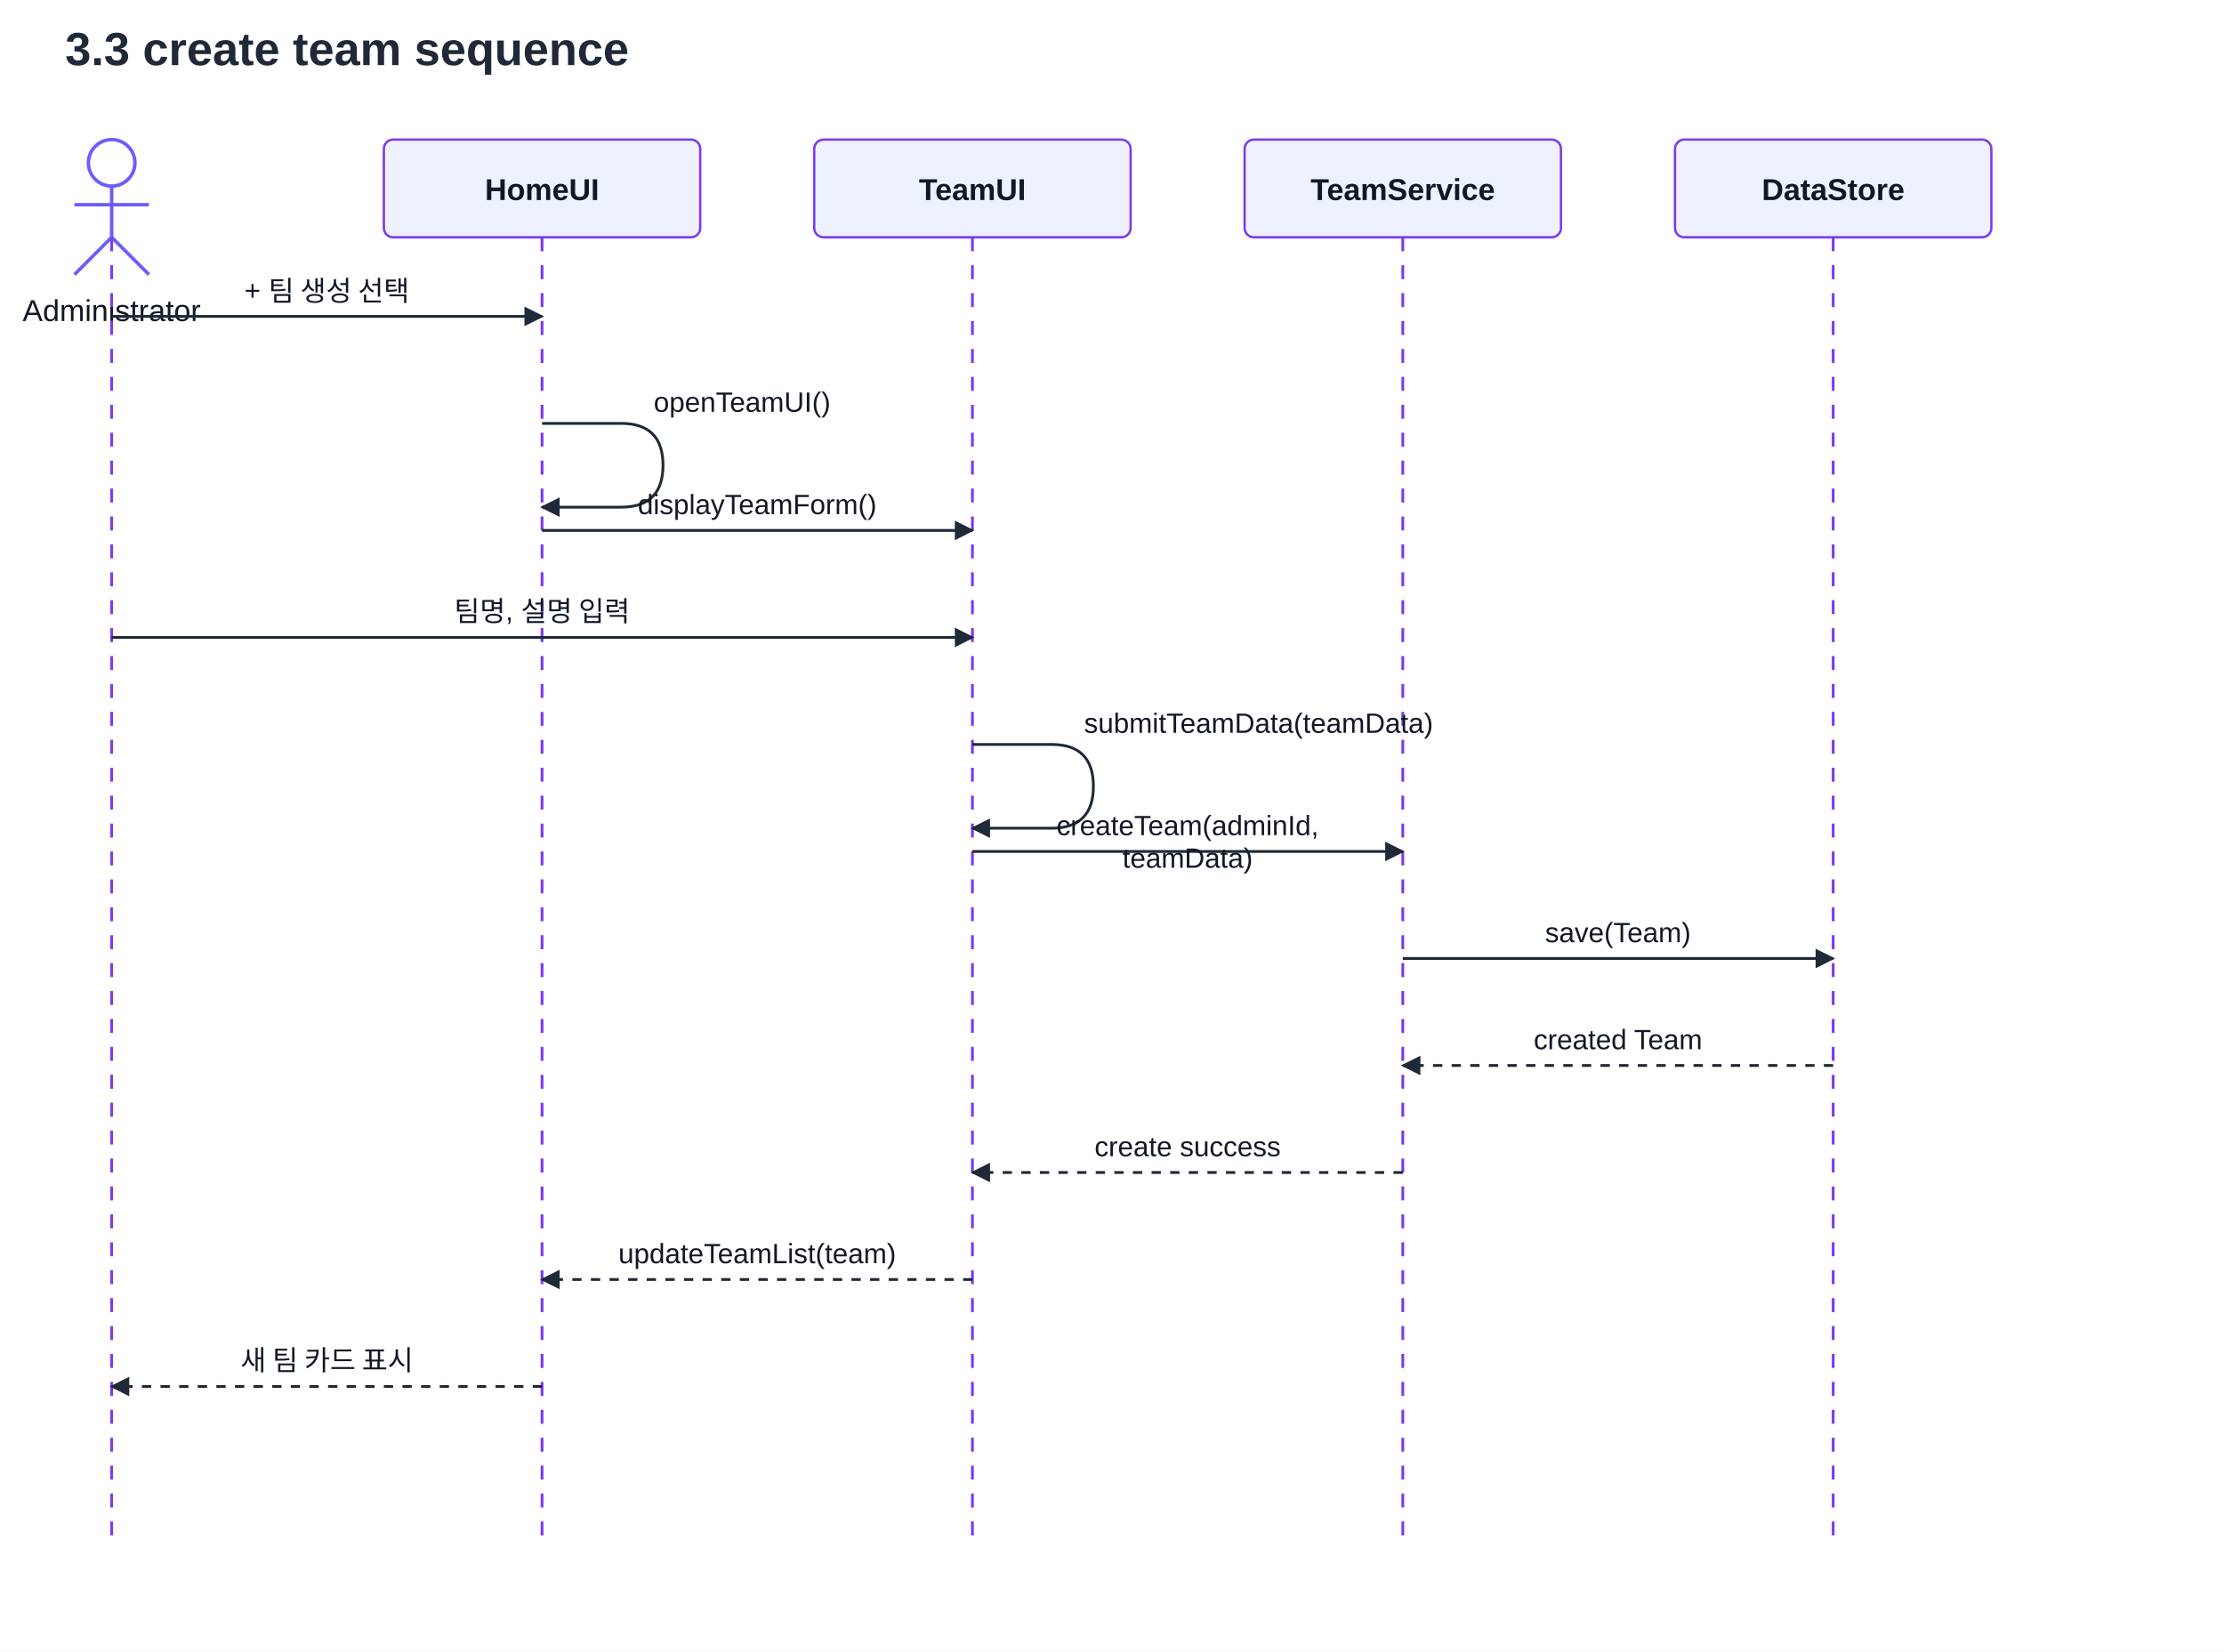
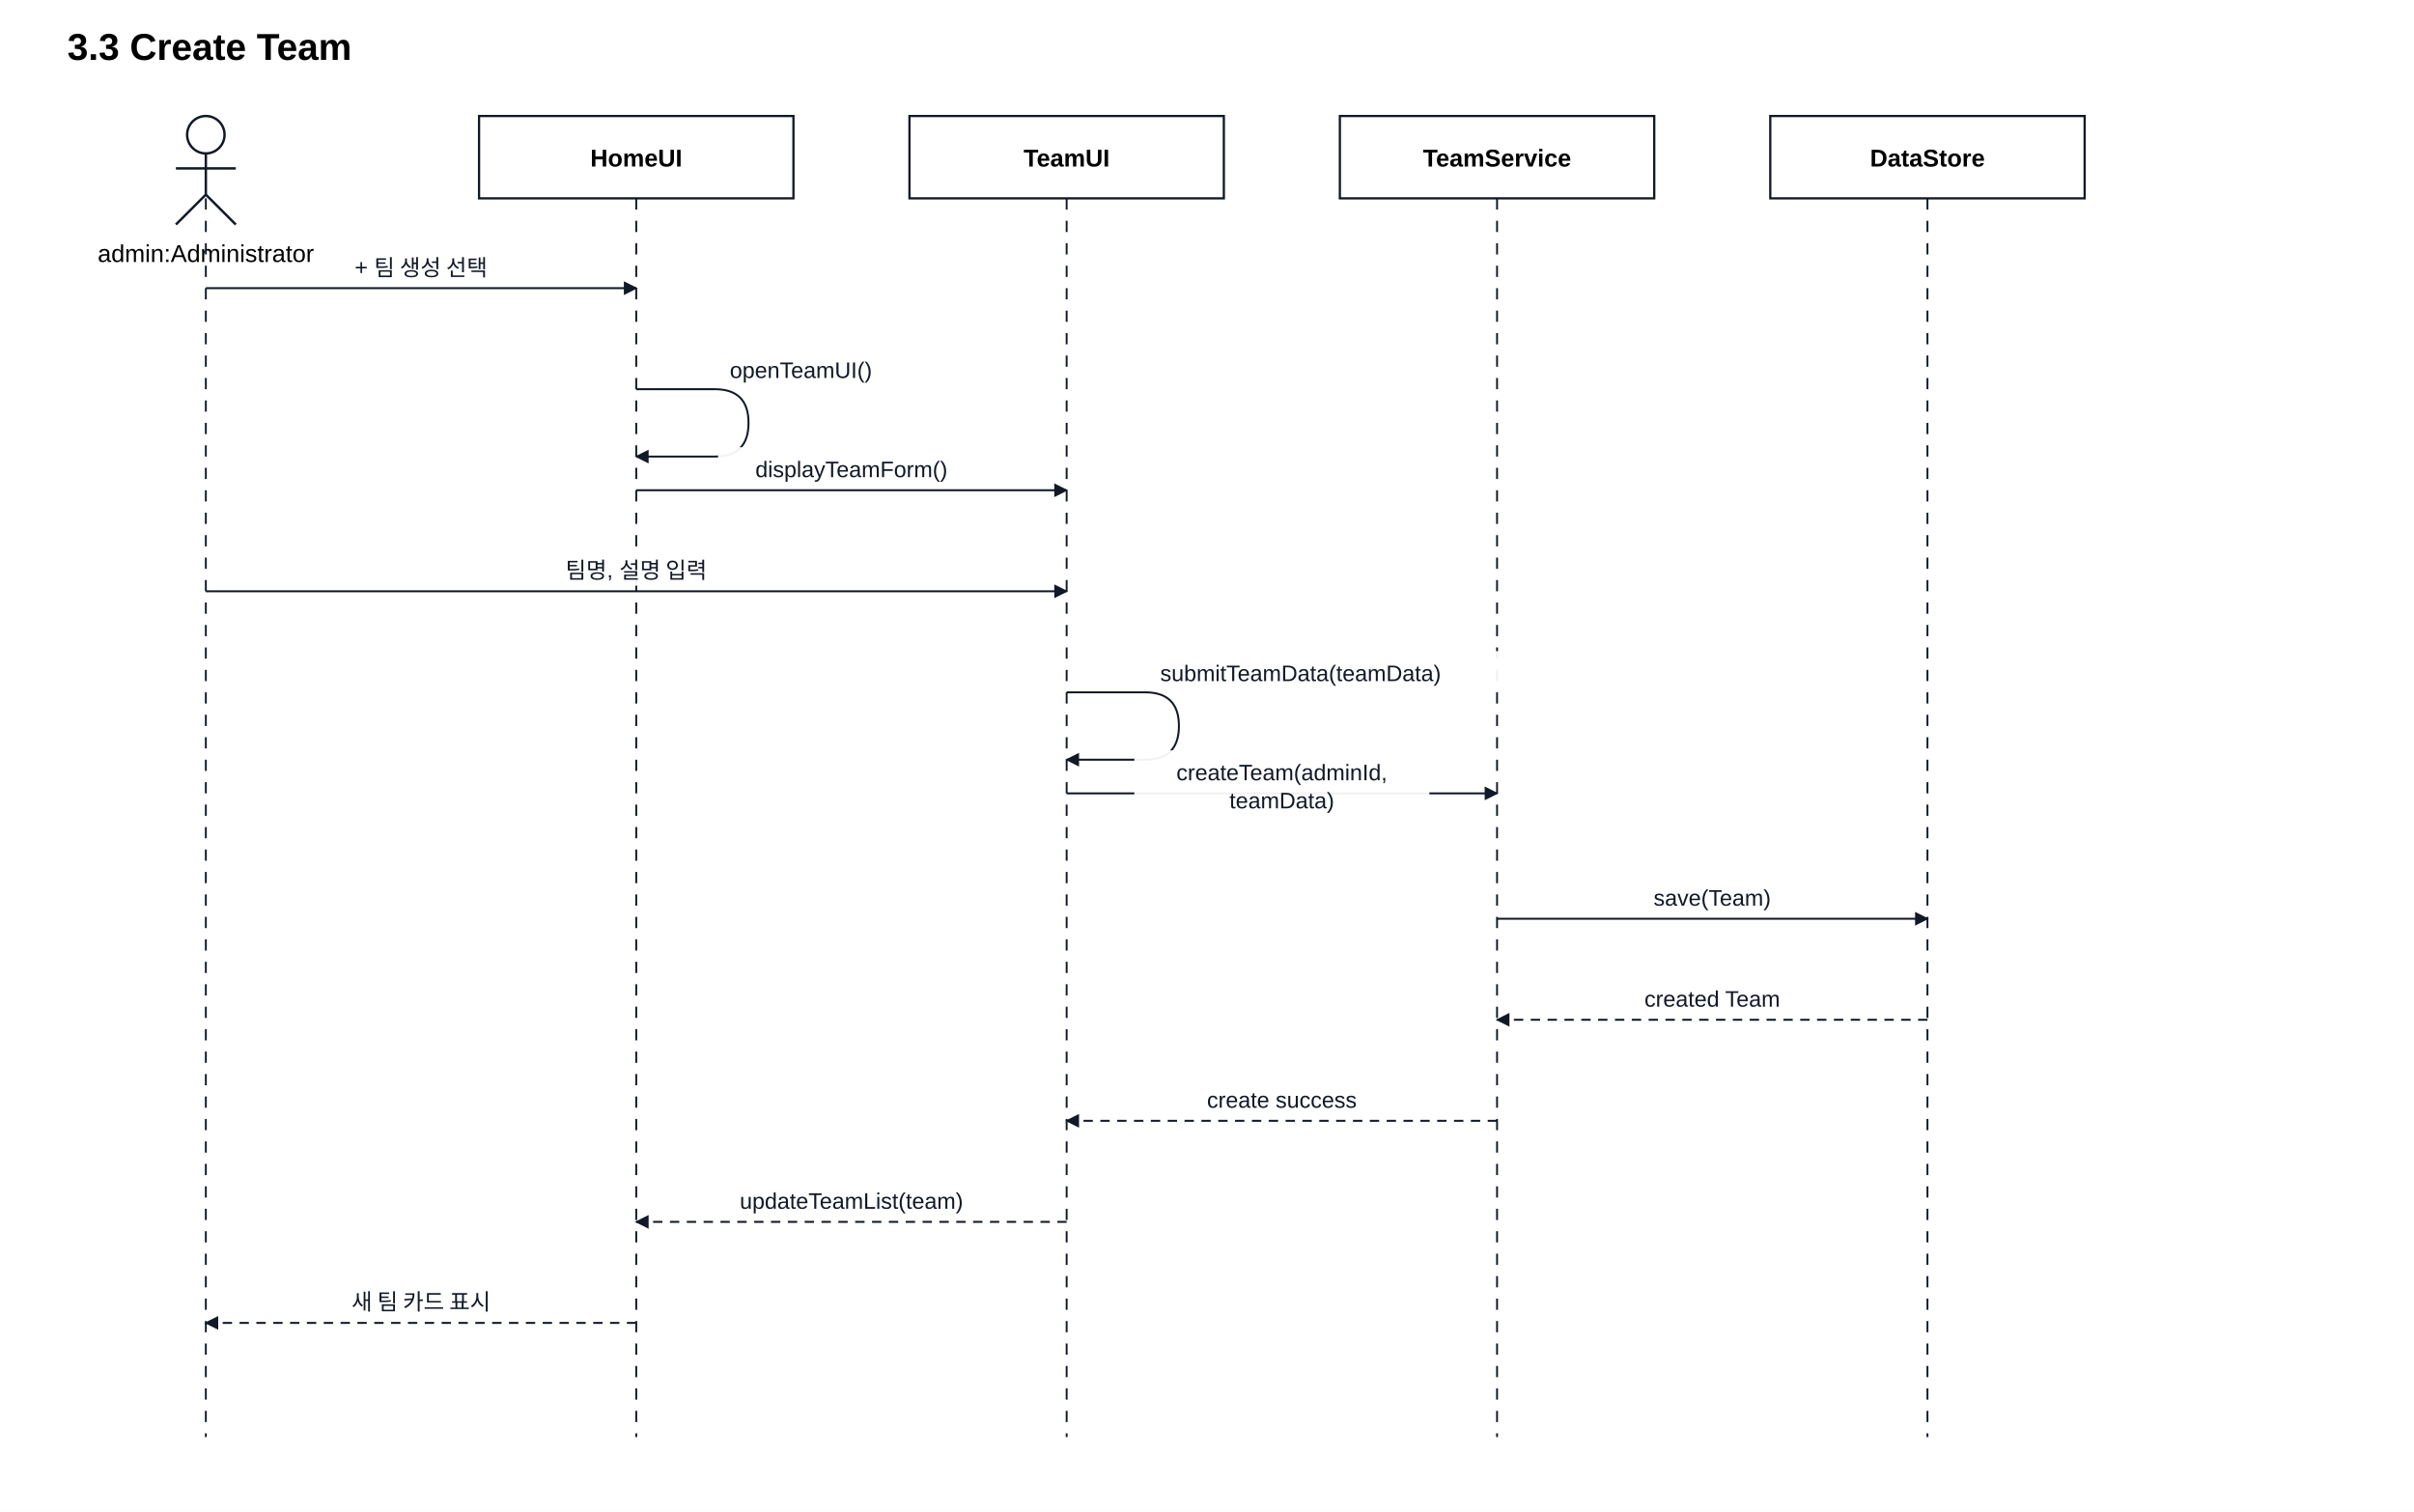
- <svg xmlns="http://www.w3.org/2000/svg" width="956" height="710" viewBox="0 0 956 710">
+ <svg xmlns="http://www.w3.org/2000/svg" width="1290" height="808" viewBox="0 0 1290 808">
  <defs>
-     <marker id="arrow" viewBox="0 0 10 10" refX="9" refY="5" markerWidth="7" markerHeight="7" orient="auto-start-reverse">
-       <path d="M0 0 L10 5 L0 10 z" fill="#1f2937" />
+     <marker id="arrow" viewBox="0 0 10 10" refX="9" refY="5" markerWidth="7" markerHeight="7" orient="auto">
+       <path d="M0 0 L10 5 L0 10 z" fill="#111827" />
+     </marker>
+     <marker id="hollowArrow" viewBox="0 0 10 10" refX="9" refY="5" markerWidth="7" markerHeight="7" orient="auto">
+       <path d="M0 0 L10 5 L0 10 z" fill="#fff" stroke="#111827" />
+     </marker>
+     <marker id="diamond" viewBox="0 0 16 10" refX="1" refY="5" markerWidth="11" markerHeight="9" orient="auto">
+       <path d="M1 5 L8 1 L15 5 L8 9 z" fill="#111827" stroke="#111827" />
    </marker>
  </defs>
  <rect width="100%" height="100%" fill="#ffffff" />
-   <text x="28" y="28" font-family="Arial, sans-serif" font-size="20" font-weight="700" fill="#1f2937">3.3 create team sequence</text>
-   <circle cx="48" cy="70" r="10" fill="#fff" stroke="#6d5dfc" stroke-width="1.5" />
-   <line x1="48" y1="80" x2="48" y2="102" stroke="#6d5dfc" stroke-width="1.5" />
-   <line x1="32" y1="88" x2="64" y2="88" stroke="#6d5dfc" stroke-width="1.5" />
-   <line x1="48" y1="102" x2="32" y2="118" stroke="#6d5dfc" stroke-width="1.5" />
-   <line x1="48" y1="102" x2="64" y2="118" stroke="#6d5dfc" stroke-width="1.5" />
-   <text x="48" y="138" text-anchor="middle" font-family="Arial, sans-serif" font-size="13" fill="#111827">Administrator</text>
-   <line x1="48" y1="102" x2="48" y2="662" stroke="#7c3aed" stroke-width="1.2" stroke-dasharray="6 6" />
-   <rect x="165" y="60" width="136" height="42" rx="4" fill="#eef2ff" stroke="#7c3aed" stroke-width="1" />
-   <text x="233" y="86" text-anchor="middle" font-family="Arial, sans-serif" font-size="13" font-weight="700" fill="#111827">HomeUI</text>
-   <line x1="233" y1="102" x2="233" y2="662" stroke="#7c3aed" stroke-width="1.2" stroke-dasharray="6 6" />
-   <rect x="350" y="60" width="136" height="42" rx="4" fill="#eef2ff" stroke="#7c3aed" stroke-width="1" />
-   <text x="418" y="86" text-anchor="middle" font-family="Arial, sans-serif" font-size="13" font-weight="700" fill="#111827">TeamUI</text>
-   <line x1="418" y1="102" x2="418" y2="662" stroke="#7c3aed" stroke-width="1.2" stroke-dasharray="6 6" />
-   <rect x="535" y="60" width="136" height="42" rx="4" fill="#eef2ff" stroke="#7c3aed" stroke-width="1" />
-   <text x="603" y="86" text-anchor="middle" font-family="Arial, sans-serif" font-size="13" font-weight="700" fill="#111827">TeamService</text>
-   <line x1="603" y1="102" x2="603" y2="662" stroke="#7c3aed" stroke-width="1.2" stroke-dasharray="6 6" />
-   <rect x="720" y="60" width="136" height="42" rx="4" fill="#eef2ff" stroke="#7c3aed" stroke-width="1" />
-   <text x="788" y="86" text-anchor="middle" font-family="Arial, sans-serif" font-size="13" font-weight="700" fill="#111827">DataStore</text>
-   <line x1="788" y1="102" x2="788" y2="662" stroke="#7c3aed" stroke-width="1.2" stroke-dasharray="6 6" />
-   <line x1="48" y1="136" x2="233" y2="136" stroke="#1f2937" stroke-width="1.2" marker-end="url(#arrow)" />
-   <text x="140.5" y="129" text-anchor="middle" font-family="Arial, sans-serif" font-size="12" fill="#111827">+ 팀 생성 선택</text>
-   <path d="M233 182 h34 q18 0 18 18 q0 18 -18 18 h-34" fill="none" stroke="#1f2937" stroke-width="1.2" marker-end="url(#arrow)" />
-   <text x="281" y="177" font-family="Arial, sans-serif" font-size="12" fill="#111827">openTeamUI()</text>
-   <line x1="233" y1="228" x2="418" y2="228" stroke="#1f2937" stroke-width="1.2" marker-end="url(#arrow)" />
-   <text x="325.5" y="221" text-anchor="middle" font-family="Arial, sans-serif" font-size="12" fill="#111827">displayTeamForm()</text>
-   <line x1="48" y1="274" x2="418" y2="274" stroke="#1f2937" stroke-width="1.2" marker-end="url(#arrow)" />
-   <text x="233" y="267" text-anchor="middle" font-family="Arial, sans-serif" font-size="12" fill="#111827">팀명, 설명 입력</text>
-   <path d="M418 320 h34 q18 0 18 18 q0 18 -18 18 h-34" fill="none" stroke="#1f2937" stroke-width="1.2" marker-end="url(#arrow)" />
-   <text x="466" y="315" font-family="Arial, sans-serif" font-size="12" fill="#111827">submitTeamData(teamData)</text>
-   <line x1="418" y1="366" x2="603" y2="366" stroke="#1f2937" stroke-width="1.2" marker-end="url(#arrow)" />
-   <text x="510.5" y="359" text-anchor="middle" font-family="Arial, sans-serif" font-size="12" fill="#111827">createTeam(adminId,</text>
-   <text x="510.5" y="373" text-anchor="middle" font-family="Arial, sans-serif" font-size="12" fill="#111827">teamData)</text>
-   <line x1="603" y1="412" x2="788" y2="412" stroke="#1f2937" stroke-width="1.2" marker-end="url(#arrow)" />
-   <text x="695.5" y="405" text-anchor="middle" font-family="Arial, sans-serif" font-size="12" fill="#111827">save(Team)</text>
-   <line x1="788" y1="458" x2="603" y2="458" stroke="#1f2937" stroke-width="1.2" marker-end="url(#arrow)" stroke-dasharray="4 4" />
-   <text x="695.5" y="451" text-anchor="middle" font-family="Arial, sans-serif" font-size="12" fill="#111827">created Team</text>
-   <line x1="603" y1="504" x2="418" y2="504" stroke="#1f2937" stroke-width="1.2" marker-end="url(#arrow)" stroke-dasharray="4 4" />
-   <text x="510.5" y="497" text-anchor="middle" font-family="Arial, sans-serif" font-size="12" fill="#111827">create success</text>
-   <line x1="418" y1="550" x2="233" y2="550" stroke="#1f2937" stroke-width="1.2" marker-end="url(#arrow)" stroke-dasharray="4 4" />
-   <text x="325.5" y="543" text-anchor="middle" font-family="Arial, sans-serif" font-size="12" fill="#111827">updateTeamList(team)</text>
-   <line x1="233" y1="596" x2="48" y2="596" stroke="#1f2937" stroke-width="1.2" marker-end="url(#arrow)" stroke-dasharray="4 4" />
-   <text x="140.5" y="589" text-anchor="middle" font-family="Arial, sans-serif" font-size="12" fill="#111827">새 팀 카드 표시</text>
+   <text x="36" y="32" font-family="Arial, sans-serif" font-size="20" font-weight="700">3.3 Create Team</text>
+   <circle cx="110" cy="72" r="10" fill="#fff" stroke="#111827" stroke-width="1.3" />
+   <line x1="110" y1="82" x2="110" y2="104" stroke="#111827" stroke-width="1.3" />
+   <line x1="94" y1="90" x2="126" y2="90" stroke="#111827" stroke-width="1.3" />
+   <line x1="110" y1="104" x2="94" y2="120" stroke="#111827" stroke-width="1.3" />
+   <line x1="110" y1="104" x2="126" y2="120" stroke="#111827" stroke-width="1.3" />
+   <text x="110" y="140" text-anchor="middle" font-family="Arial, sans-serif" font-size="13">admin:Administrator</text>
+   <line x1="110" y1="106" x2="110" y2="768" stroke="#111827" stroke-width="1" stroke-dasharray="6 6" />
+   <rect x="256" y="62" width="168" height="44" fill="#fff" stroke="#111827" stroke-width="1.2" />
+   <text x="340" y="89" text-anchor="middle" font-family="Arial, sans-serif" font-size="13" font-weight="700">HomeUI</text>
+   <line x1="340" y1="106" x2="340" y2="768" stroke="#111827" stroke-width="1" stroke-dasharray="6 6" />
+   <rect x="486" y="62" width="168" height="44" fill="#fff" stroke="#111827" stroke-width="1.2" />
+   <text x="570" y="89" text-anchor="middle" font-family="Arial, sans-serif" font-size="13" font-weight="700">TeamUI</text>
+   <line x1="570" y1="106" x2="570" y2="768" stroke="#111827" stroke-width="1" stroke-dasharray="6 6" />
+   <rect x="716" y="62" width="168" height="44" fill="#fff" stroke="#111827" stroke-width="1.2" />
+   <text x="800" y="89" text-anchor="middle" font-family="Arial, sans-serif" font-size="13" font-weight="700">TeamService</text>
+   <line x1="800" y1="106" x2="800" y2="768" stroke="#111827" stroke-width="1" stroke-dasharray="6 6" />
+   <rect x="946" y="62" width="168" height="44" fill="#fff" stroke="#111827" stroke-width="1.2" />
+   <text x="1030" y="89" text-anchor="middle" font-family="Arial, sans-serif" font-size="13" font-weight="700">DataStore</text>
+   <line x1="1030" y1="106" x2="1030" y2="768" stroke="#111827" stroke-width="1" stroke-dasharray="6 6" />
+   <line x1="110" y1="154" x2="340" y2="154" stroke="#111827" stroke-width="1.05" marker-end="url(#arrow)" />
+   <rect x="183.98" y="131" width="82.04" height="20" fill="#fff" opacity="0.94" />
+   <text x="225" y="147" text-anchor="middle" font-family="Arial, sans-serif" font-size="12" font-weight="400" fill="#111827">+ 팀 생성 선택</text>
+   <path d="M340 208 h42 q18 0 18 18 q0 18 -18 18 h-42" fill="none" stroke="#111827" stroke-width="1.05" marker-end="url(#arrow)" />
+   <rect x="387" y="186" width="104.72" height="20" fill="#fff" opacity="0.94" />
+   <text x="390" y="202" text-anchor="start" font-family="Arial, sans-serif" font-size="12" font-weight="400" fill="#111827">openTeamUI()</text>
+   <line x1="340" y1="262" x2="570" y2="262" stroke="#111827" stroke-width="1.05" marker-end="url(#arrow)" />
+   <rect x="383.74" y="239" width="142.52" height="20" fill="#fff" opacity="0.94" />
+   <text x="455" y="255" text-anchor="middle" font-family="Arial, sans-serif" font-size="12" font-weight="400" fill="#111827">displayTeamForm()</text>
+   <line x1="110" y1="316" x2="570" y2="316" stroke="#111827" stroke-width="1.05" marker-end="url(#arrow)" />
+   <rect x="298.98" y="293" width="82.04" height="20" fill="#fff" opacity="0.94" />
+   <text x="340" y="309" text-anchor="middle" font-family="Arial, sans-serif" font-size="12" font-weight="400" fill="#111827">팀명, 설명 입력</text>
+   <path d="M570 370 h42 q18 0 18 18 q0 18 -18 18 h-42" fill="none" stroke="#111827" stroke-width="1.05" marker-end="url(#arrow)" />
+   <rect x="617" y="348" width="195.44" height="20" fill="#fff" opacity="0.94" />
+   <text x="620" y="364" text-anchor="start" font-family="Arial, sans-serif" font-size="12" font-weight="400" fill="#111827">submitTeamData(teamData)</text>
+   <line x1="570" y1="424" x2="800" y2="424" stroke="#111827" stroke-width="1.05" marker-end="url(#arrow)" />
+   <rect x="606.18" y="401" width="157.64" height="35" fill="#fff" opacity="0.94" />
+   <text x="685" y="417" text-anchor="middle" font-family="Arial, sans-serif" font-size="12" font-weight="400" fill="#111827">createTeam(adminId,</text>
+   <text x="685" y="432" text-anchor="middle" font-family="Arial, sans-serif" font-size="12" font-weight="400" fill="#111827">teamData)</text>
+   <line x1="800" y1="491" x2="1030" y2="491" stroke="#111827" stroke-width="1.05" marker-end="url(#arrow)" />
+   <rect x="870.2" y="468" width="89.6" height="20" fill="#fff" opacity="0.94" />
+   <text x="915" y="484" text-anchor="middle" font-family="Arial, sans-serif" font-size="12" font-weight="400" fill="#111827">save(Team)</text>
+   <line x1="1030" y1="545" x2="800" y2="545" stroke="#111827" stroke-width="1.05" marker-end="url(#arrow)" stroke-dasharray="5 4" />
+   <rect x="862.64" y="522" width="104.72" height="20" fill="#fff" opacity="0.94" />
+   <text x="915" y="538" text-anchor="middle" font-family="Arial, sans-serif" font-size="12" font-weight="400" fill="#111827">created Team</text>
+   <line x1="800" y1="599" x2="570" y2="599" stroke="#111827" stroke-width="1.05" marker-end="url(#arrow)" stroke-dasharray="5 4" />
+   <rect x="625.08" y="576" width="119.84" height="20" fill="#fff" opacity="0.94" />
+   <text x="685" y="592" text-anchor="middle" font-family="Arial, sans-serif" font-size="12" font-weight="400" fill="#111827">create success</text>
+   <line x1="570" y1="653" x2="340" y2="653" stroke="#111827" stroke-width="1.05" marker-end="url(#arrow)" stroke-dasharray="5 4" />
+   <rect x="372.4" y="630" width="165.2" height="20" fill="#fff" opacity="0.94" />
+   <text x="455" y="646" text-anchor="middle" font-family="Arial, sans-serif" font-size="12" font-weight="400" fill="#111827">updateTeamList(team)</text>
+   <line x1="340" y1="707" x2="110" y2="707" stroke="#111827" stroke-width="1.05" marker-end="url(#arrow)" stroke-dasharray="5 4" />
+   <rect x="183.98" y="684" width="82.04" height="20" fill="#fff" opacity="0.94" />
+   <text x="225" y="700" text-anchor="middle" font-family="Arial, sans-serif" font-size="12" font-weight="400" fill="#111827">새 팀 카드 표시</text>
</svg>
